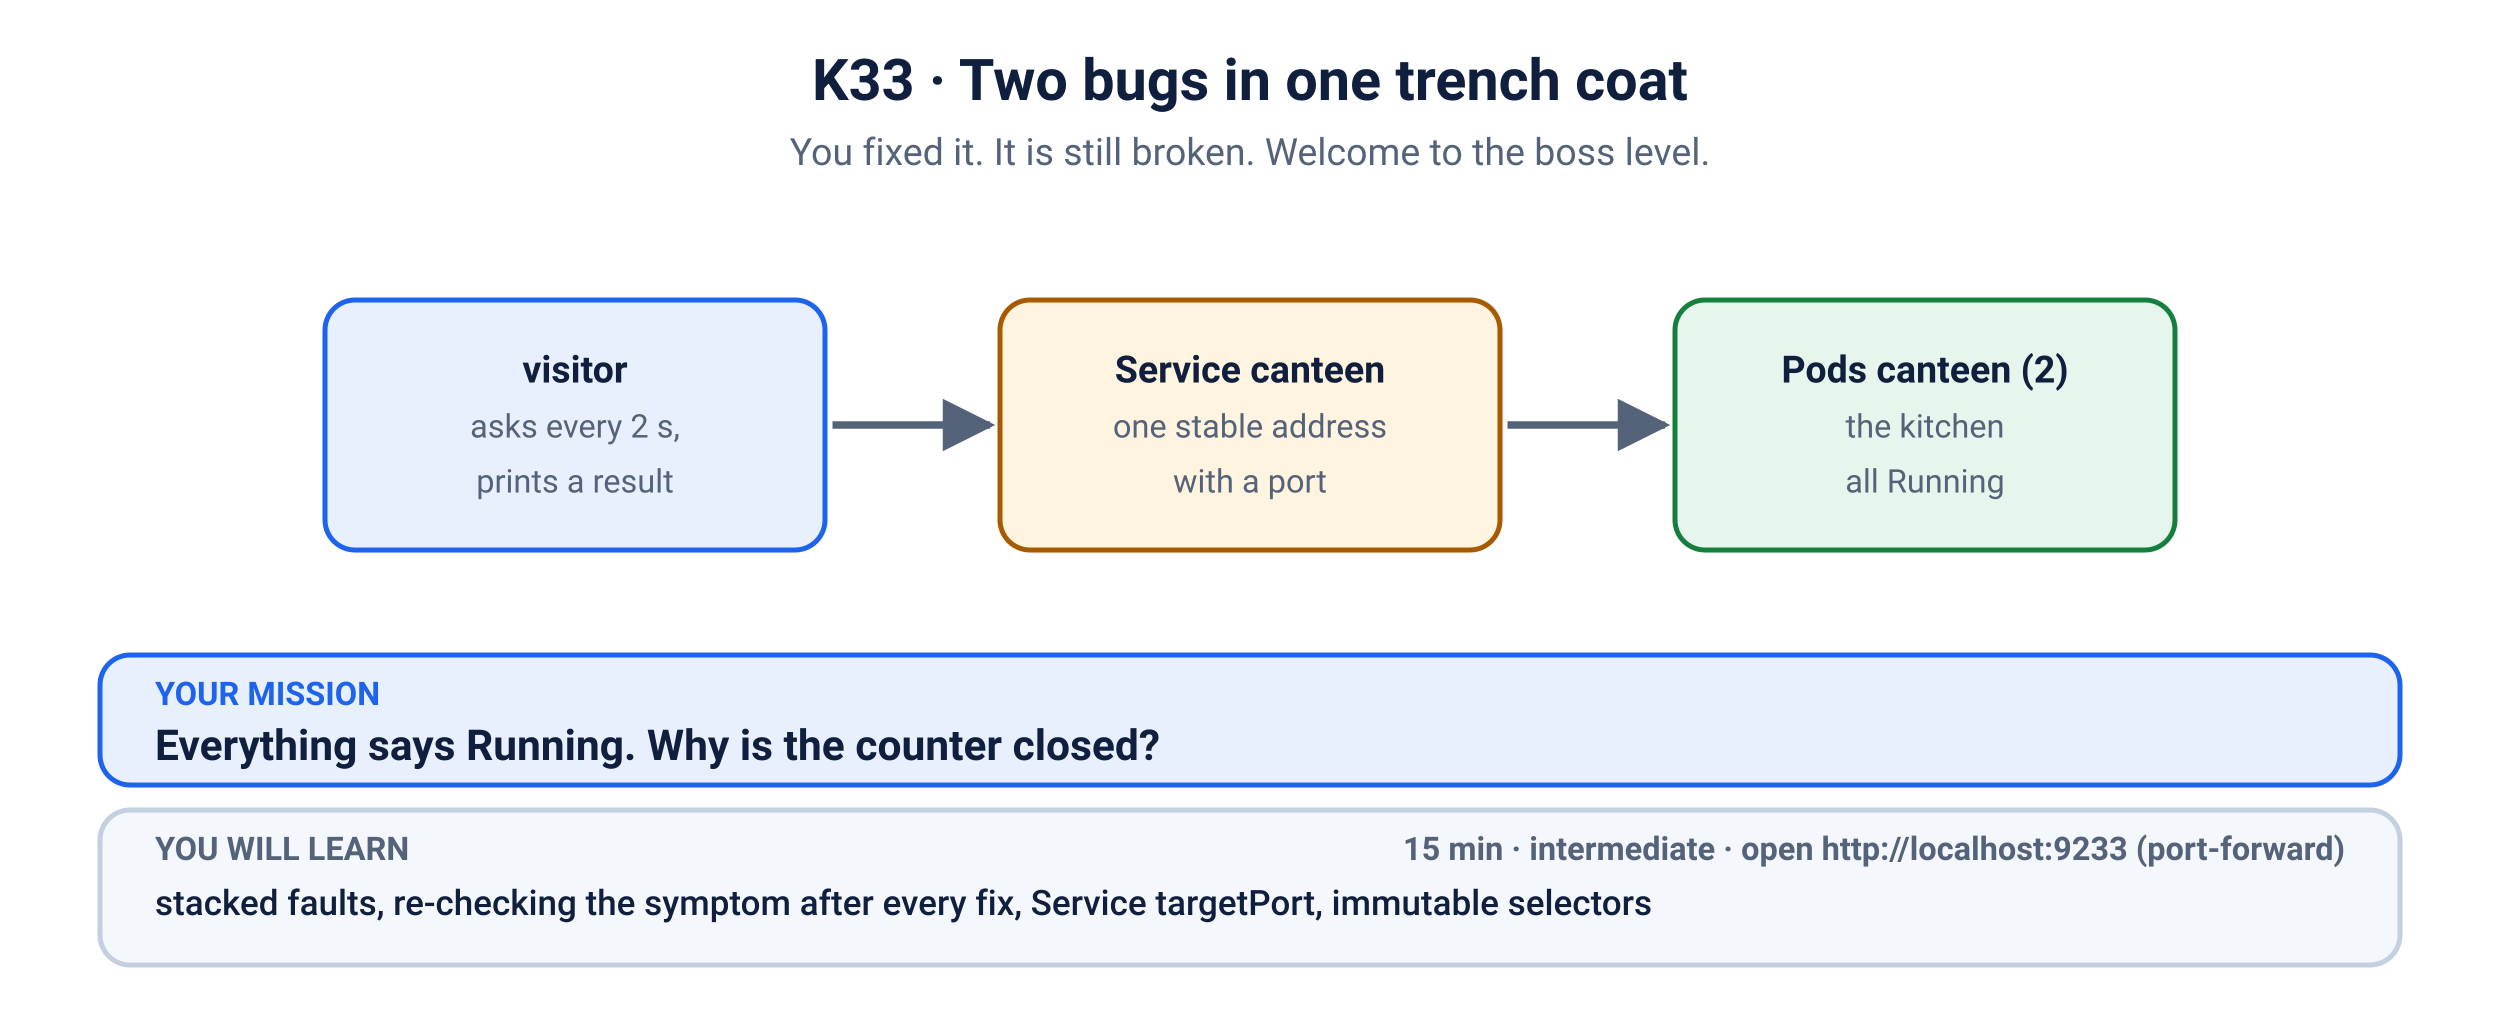
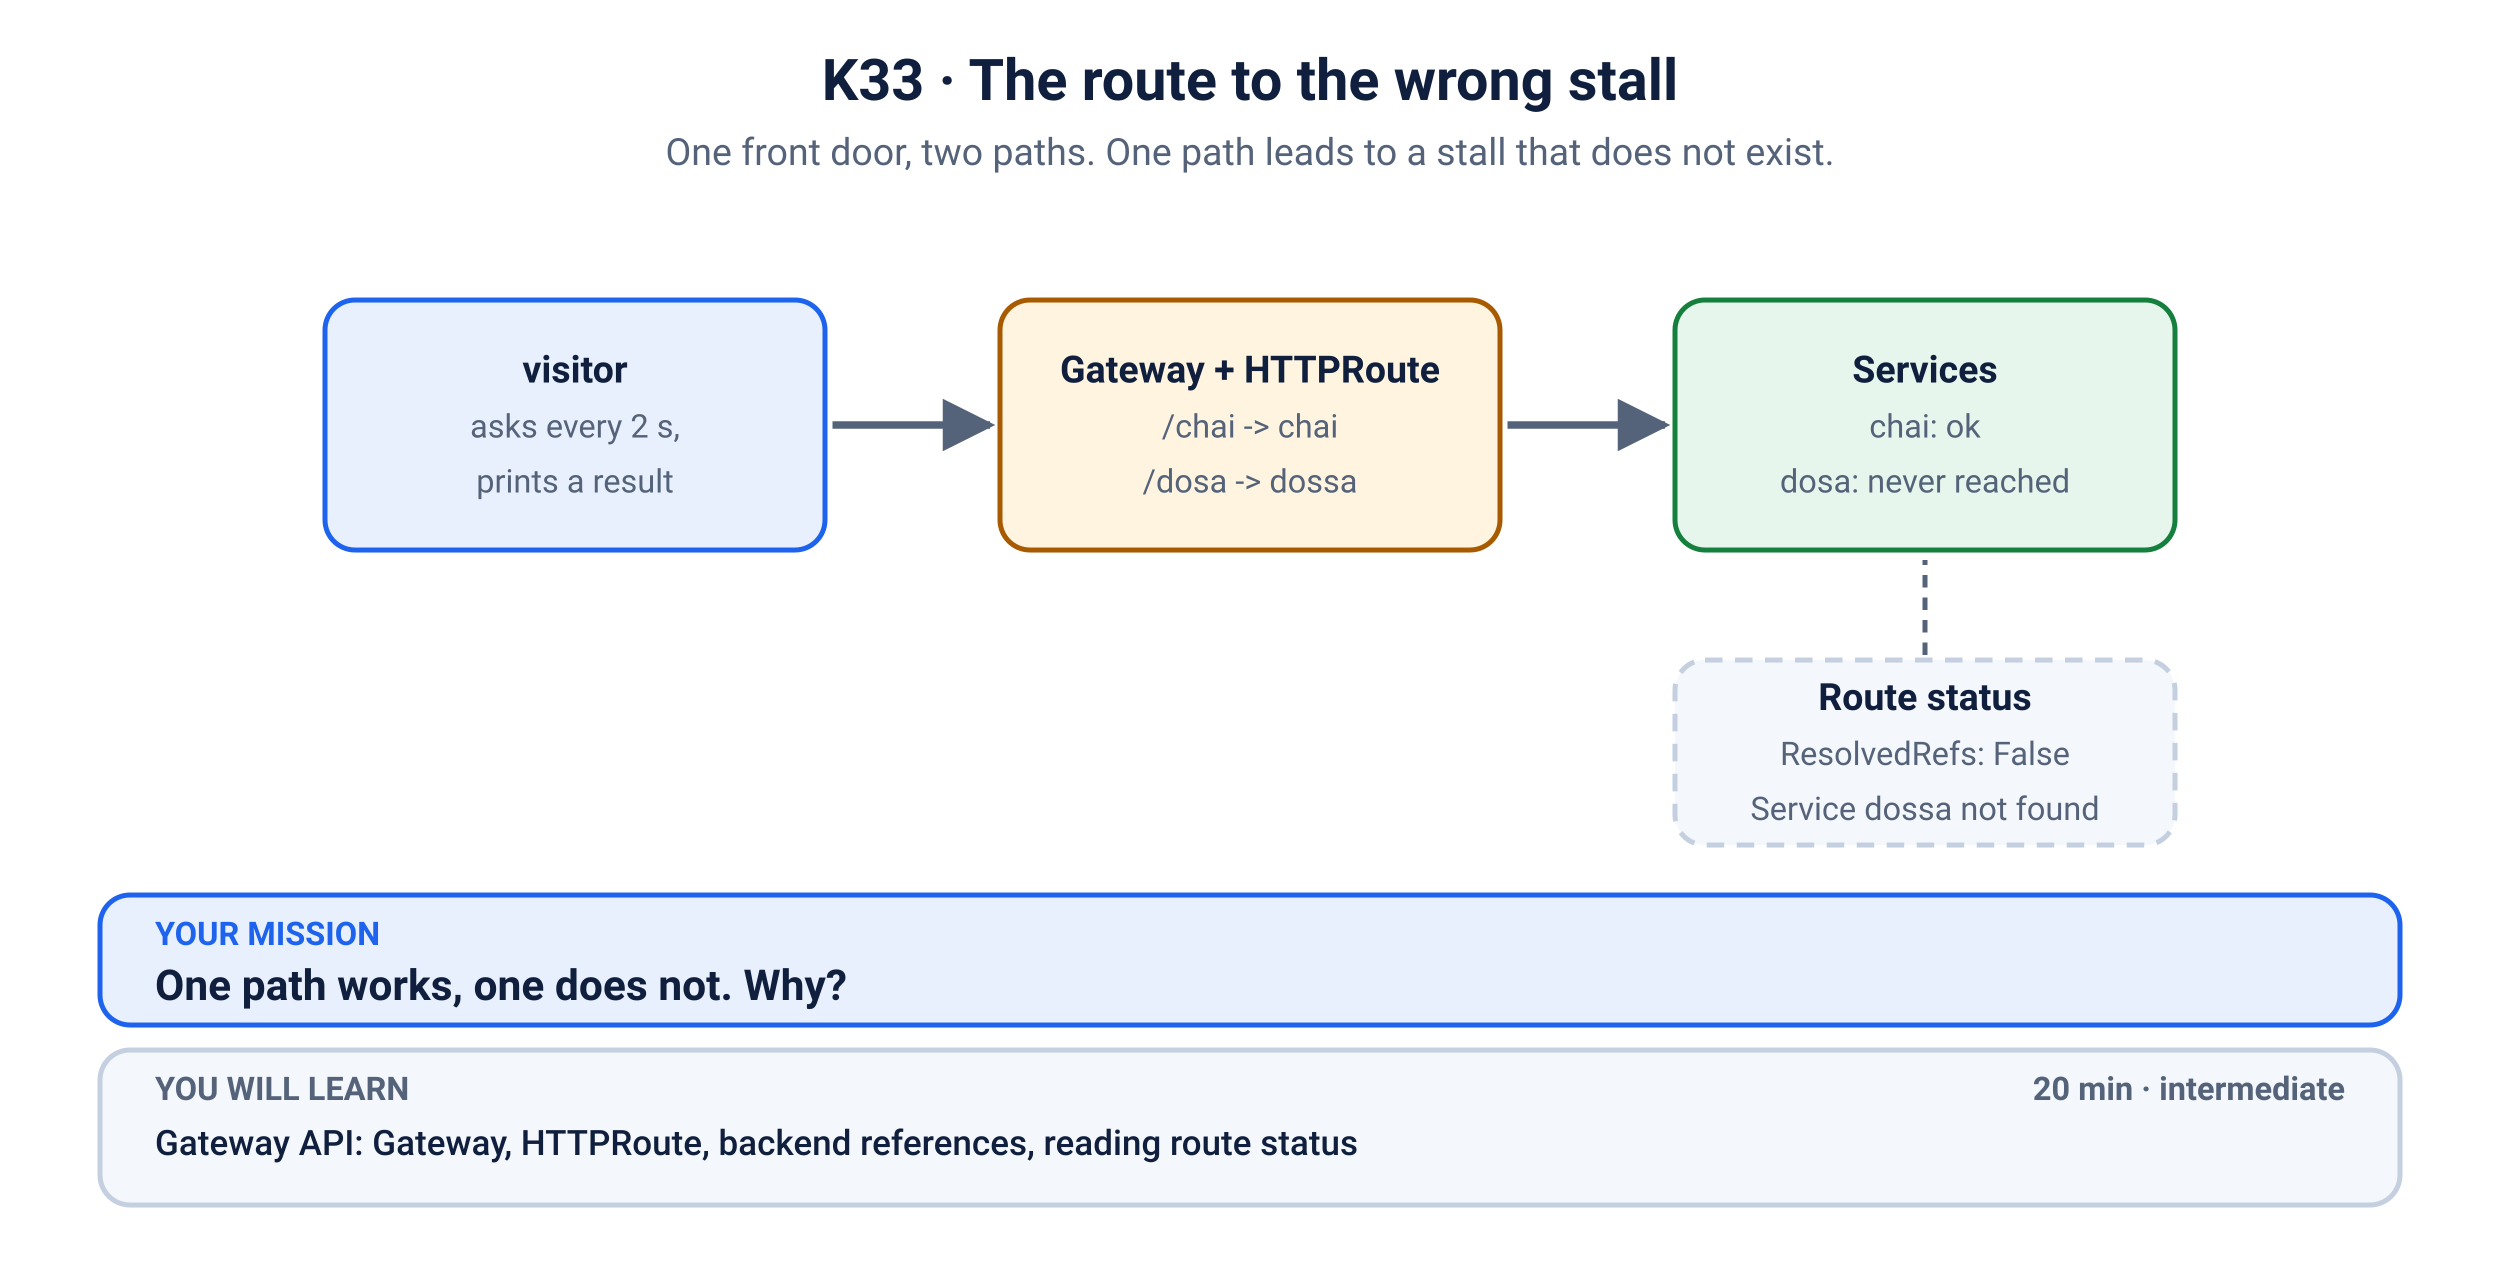
- <svg xmlns="http://www.w3.org/2000/svg" viewBox="0 0 1000 410" width="1000" height="410" role="img" aria-labelledby="t d">
+ <svg xmlns="http://www.w3.org/2000/svg" viewBox="0 0 1000 506" width="1000" height="506" role="img" aria-labelledby="t d">
  <defs>
    <marker id="ah-blue" viewBox="0 0 10 10" refX="9" refY="5" markerWidth="7" markerHeight="7" orient="auto-start-reverse">
      <path d="M0,0 L10,5 L0,10 z" fill="#1d63ed" />
    </marker>
    <marker id="ah-muted" viewBox="0 0 10 10" refX="9" refY="5" markerWidth="7" markerHeight="7" orient="auto-start-reverse">
      <path d="M0,0 L10,5 L0,10 z" fill="#55637a" />
    </marker>
    <marker id="ah-red" viewBox="0 0 10 10" refX="9" refY="5" markerWidth="7" markerHeight="7" orient="auto-start-reverse">
      <path d="M0,0 L10,5 L0,10 z" fill="#c62828" />
    </marker>
    <marker id="ah-green" viewBox="0 0 10 10" refX="9" refY="5" markerWidth="7" markerHeight="7" orient="auto-start-reverse">
      <path d="M0,0 L10,5 L0,10 z" fill="#15803d" />
    </marker>
    <marker id="ah-amber" viewBox="0 0 10 10" refX="9" refY="5" markerWidth="7" markerHeight="7" orient="auto-start-reverse">
      <path d="M0,0 L10,5 L0,10 z" fill="#a85a00" />
    </marker>
    <marker id="ah-ink" viewBox="0 0 10 10" refX="9" refY="5" markerWidth="7" markerHeight="7" orient="auto-start-reverse">
      <path d="M0,0 L10,5 L0,10 z" fill="#0f1f3d" />
    </marker>
  </defs>
-   <rect width="1000" height="410" fill="#ffffff" />
-   <text x="500.0" y="40" font-family="-apple-system, BlinkMacSystemFont, 'Segoe UI', Roboto, Helvetica, Arial, sans-serif" font-size="23" font-weight="700" fill="#0f1f3d" text-anchor="middle">K33 · Two bugs in one trench coat</text>
-   <text x="500.0" y="66" font-family="-apple-system, BlinkMacSystemFont, 'Segoe UI', Roboto, Helvetica, Arial, sans-serif" font-size="15" fill="#55637a" text-anchor="middle">You fixed it. It is still broken. Welcome to the boss level.</text>
+   <rect width="1000" height="506" fill="#ffffff" />
+   <text x="500.0" y="40" font-family="-apple-system, BlinkMacSystemFont, 'Segoe UI', Roboto, Helvetica, Arial, sans-serif" font-size="23" font-weight="700" fill="#0f1f3d" text-anchor="middle">K33 · The route to the wrong stall</text>
+   <text x="500.0" y="66" font-family="-apple-system, BlinkMacSystemFont, 'Segoe UI', Roboto, Helvetica, Arial, sans-serif" font-size="15" fill="#55637a" text-anchor="middle">One front door, two paths. One path leads to a stall that does not exist.</text>
  <rect x="130" y="120" width="200" height="100" rx="12" fill="#e8f0fe" stroke="#1d63ed" stroke-width="2" />
  <text x="230.0" y="153" font-family="-apple-system, BlinkMacSystemFont, 'Segoe UI', Roboto, Helvetica, Arial, sans-serif" font-size="15" font-weight="700" fill="#0f1f3d" text-anchor="middle">visitor</text>
  <text x="230.0" y="175" font-family="-apple-system, BlinkMacSystemFont, 'Segoe UI', Roboto, Helvetica, Arial, sans-serif" font-size="13" font-weight="400" fill="#55637a" text-anchor="middle">asks every 2 s,</text>
  <text x="230.0" y="197" font-family="-apple-system, BlinkMacSystemFont, 'Segoe UI', Roboto, Helvetica, Arial, sans-serif" font-size="13" font-weight="400" fill="#55637a" text-anchor="middle">prints a result</text>
  <line x1="333" y1="170" x2="396" y2="170" stroke="#55637a" stroke-width="3" marker-end="url(#ah-muted)" />
  <rect x="400" y="120" width="200" height="100" rx="12" fill="#fff4e0" stroke="#a85a00" stroke-width="2" />
-   <text x="500.0" y="153" font-family="-apple-system, BlinkMacSystemFont, 'Segoe UI', Roboto, Helvetica, Arial, sans-serif" font-size="15" font-weight="700" fill="#0f1f3d" text-anchor="middle">Service canteen</text>
-   <text x="500.0" y="175" font-family="-apple-system, BlinkMacSystemFont, 'Segoe UI', Roboto, Helvetica, Arial, sans-serif" font-size="13" font-weight="400" fill="#55637a" text-anchor="middle">one stable address</text>
-   <text x="500.0" y="197" font-family="-apple-system, BlinkMacSystemFont, 'Segoe UI', Roboto, Helvetica, Arial, sans-serif" font-size="13" font-weight="400" fill="#55637a" text-anchor="middle">with a port</text>
+   <text x="500.0" y="153" font-family="-apple-system, BlinkMacSystemFont, 'Segoe UI', Roboto, Helvetica, Arial, sans-serif" font-size="15" font-weight="700" fill="#0f1f3d" text-anchor="middle">Gateway + HTTPRoute</text>
+   <text x="500.0" y="175" font-family="-apple-system, BlinkMacSystemFont, 'Segoe UI', Roboto, Helvetica, Arial, sans-serif" font-size="13" font-weight="400" fill="#55637a" text-anchor="middle">/chai -&gt; chai</text>
+   <text x="500.0" y="197" font-family="-apple-system, BlinkMacSystemFont, 'Segoe UI', Roboto, Helvetica, Arial, sans-serif" font-size="13" font-weight="400" fill="#55637a" text-anchor="middle">/dosa -&gt; dossa</text>
  <line x1="603" y1="170" x2="666" y2="170" stroke="#55637a" stroke-width="3" marker-end="url(#ah-muted)" />
  <rect x="670" y="120" width="200" height="100" rx="12" fill="#e7f6ec" stroke="#15803d" stroke-width="2" />
-   <text x="770.0" y="153" font-family="-apple-system, BlinkMacSystemFont, 'Segoe UI', Roboto, Helvetica, Arial, sans-serif" font-size="15" font-weight="700" fill="#0f1f3d" text-anchor="middle">Pods canteen (2)</text>
-   <text x="770.0" y="175" font-family="-apple-system, BlinkMacSystemFont, 'Segoe UI', Roboto, Helvetica, Arial, sans-serif" font-size="13" font-weight="400" fill="#55637a" text-anchor="middle">the kitchen</text>
-   <text x="770.0" y="197" font-family="-apple-system, BlinkMacSystemFont, 'Segoe UI', Roboto, Helvetica, Arial, sans-serif" font-size="13" font-weight="400" fill="#55637a" text-anchor="middle">all Running</text>
-   <rect x="40" y="262" width="920" height="52" rx="12" fill="#e8f0fe" stroke="#1d63ed" stroke-width="2" />
-   <text x="62" y="282" font-family="-apple-system, BlinkMacSystemFont, 'Segoe UI', Roboto, Helvetica, Arial, sans-serif" font-size="13" font-weight="700" fill="#1d63ed" text-anchor="start">YOUR MISSION</text>
-   <text x="62" y="304" font-family="-apple-system, BlinkMacSystemFont, 'Segoe UI', Roboto, Helvetica, Arial, sans-serif" font-size="17" font-weight="700" fill="#0f1f3d" text-anchor="start">Everything says Running. Why is the counter closed?</text>
-   <rect x="40" y="324" width="920" height="62" rx="12" fill="#f4f7fb" stroke="#c4cfdf" stroke-width="2" />
-   <text x="62" y="344" font-family="-apple-system, BlinkMacSystemFont, 'Segoe UI', Roboto, Helvetica, Arial, sans-serif" font-size="13" font-weight="700" fill="#55637a" text-anchor="start">YOU WILL LEARN</text>
-   <text x="62" y="366" font-family="-apple-system, BlinkMacSystemFont, 'Segoe UI', Roboto, Helvetica, Arial, sans-serif" font-size="14" font-weight="500" fill="#0f1f3d" text-anchor="start">stacked faults, re-checking the symptom after every fix, Service targetPort, immutable selectors</text>
-   <text x="938" y="344" font-family="-apple-system, BlinkMacSystemFont, 'Segoe UI', Roboto, Helvetica, Arial, sans-serif" font-size="13" font-weight="700" fill="#55637a" text-anchor="end">15 min   ·   intermediate   ·   open http://localhost:9233 (port-forward)</text>
+   <text x="770.0" y="153" font-family="-apple-system, BlinkMacSystemFont, 'Segoe UI', Roboto, Helvetica, Arial, sans-serif" font-size="15" font-weight="700" fill="#0f1f3d" text-anchor="middle">Services</text>
+   <text x="770.0" y="175" font-family="-apple-system, BlinkMacSystemFont, 'Segoe UI', Roboto, Helvetica, Arial, sans-serif" font-size="13" font-weight="400" fill="#55637a" text-anchor="middle">chai: ok</text>
+   <text x="770.0" y="197" font-family="-apple-system, BlinkMacSystemFont, 'Segoe UI', Roboto, Helvetica, Arial, sans-serif" font-size="13" font-weight="400" fill="#55637a" text-anchor="middle">dosa: never reached</text>
+   <rect x="670" y="264" width="200" height="74" rx="12" fill="#f4f7fb" stroke="#c4cfdf" stroke-width="2" stroke-dasharray="7 5" />
+   <text x="770.0" y="284" font-family="-apple-system, BlinkMacSystemFont, 'Segoe UI', Roboto, Helvetica, Arial, sans-serif" font-size="15" font-weight="700" fill="#0f1f3d" text-anchor="middle">Route status</text>
+   <text x="770.0" y="306" font-family="-apple-system, BlinkMacSystemFont, 'Segoe UI', Roboto, Helvetica, Arial, sans-serif" font-size="13" font-weight="400" fill="#55637a" text-anchor="middle">ResolvedRefs: False</text>
+   <text x="770.0" y="328" font-family="-apple-system, BlinkMacSystemFont, 'Segoe UI', Roboto, Helvetica, Arial, sans-serif" font-size="13" font-weight="400" fill="#55637a" text-anchor="middle">Service dossa not found</text>
+   <line x1="770" y1="262" x2="770" y2="224" stroke="#55637a" stroke-width="2" stroke-dasharray="5 4" />
+   <rect x="40" y="358" width="920" height="52" rx="12" fill="#e8f0fe" stroke="#1d63ed" stroke-width="2" />
+   <text x="62" y="378" font-family="-apple-system, BlinkMacSystemFont, 'Segoe UI', Roboto, Helvetica, Arial, sans-serif" font-size="13" font-weight="700" fill="#1d63ed" text-anchor="start">YOUR MISSION</text>
+   <text x="62" y="400" font-family="-apple-system, BlinkMacSystemFont, 'Segoe UI', Roboto, Helvetica, Arial, sans-serif" font-size="17" font-weight="700" fill="#0f1f3d" text-anchor="start">One path works, one does not. Why?</text>
+   <rect x="40" y="420" width="920" height="62" rx="12" fill="#f4f7fb" stroke="#c4cfdf" stroke-width="2" />
+   <text x="62" y="440" font-family="-apple-system, BlinkMacSystemFont, 'Segoe UI', Roboto, Helvetica, Arial, sans-serif" font-size="13" font-weight="700" fill="#55637a" text-anchor="start">YOU WILL LEARN</text>
+   <text x="62" y="462" font-family="-apple-system, BlinkMacSystemFont, 'Segoe UI', Roboto, Helvetica, Arial, sans-serif" font-size="14" font-weight="500" fill="#0f1f3d" text-anchor="start">Gateway API: Gateway, HTTPRoute, backend references, reading route status</text>
+   <text x="938" y="440" font-family="-apple-system, BlinkMacSystemFont, 'Segoe UI', Roboto, Helvetica, Arial, sans-serif" font-size="13" font-weight="700" fill="#55637a" text-anchor="end">20 min   ·   intermediate</text>
</svg>
